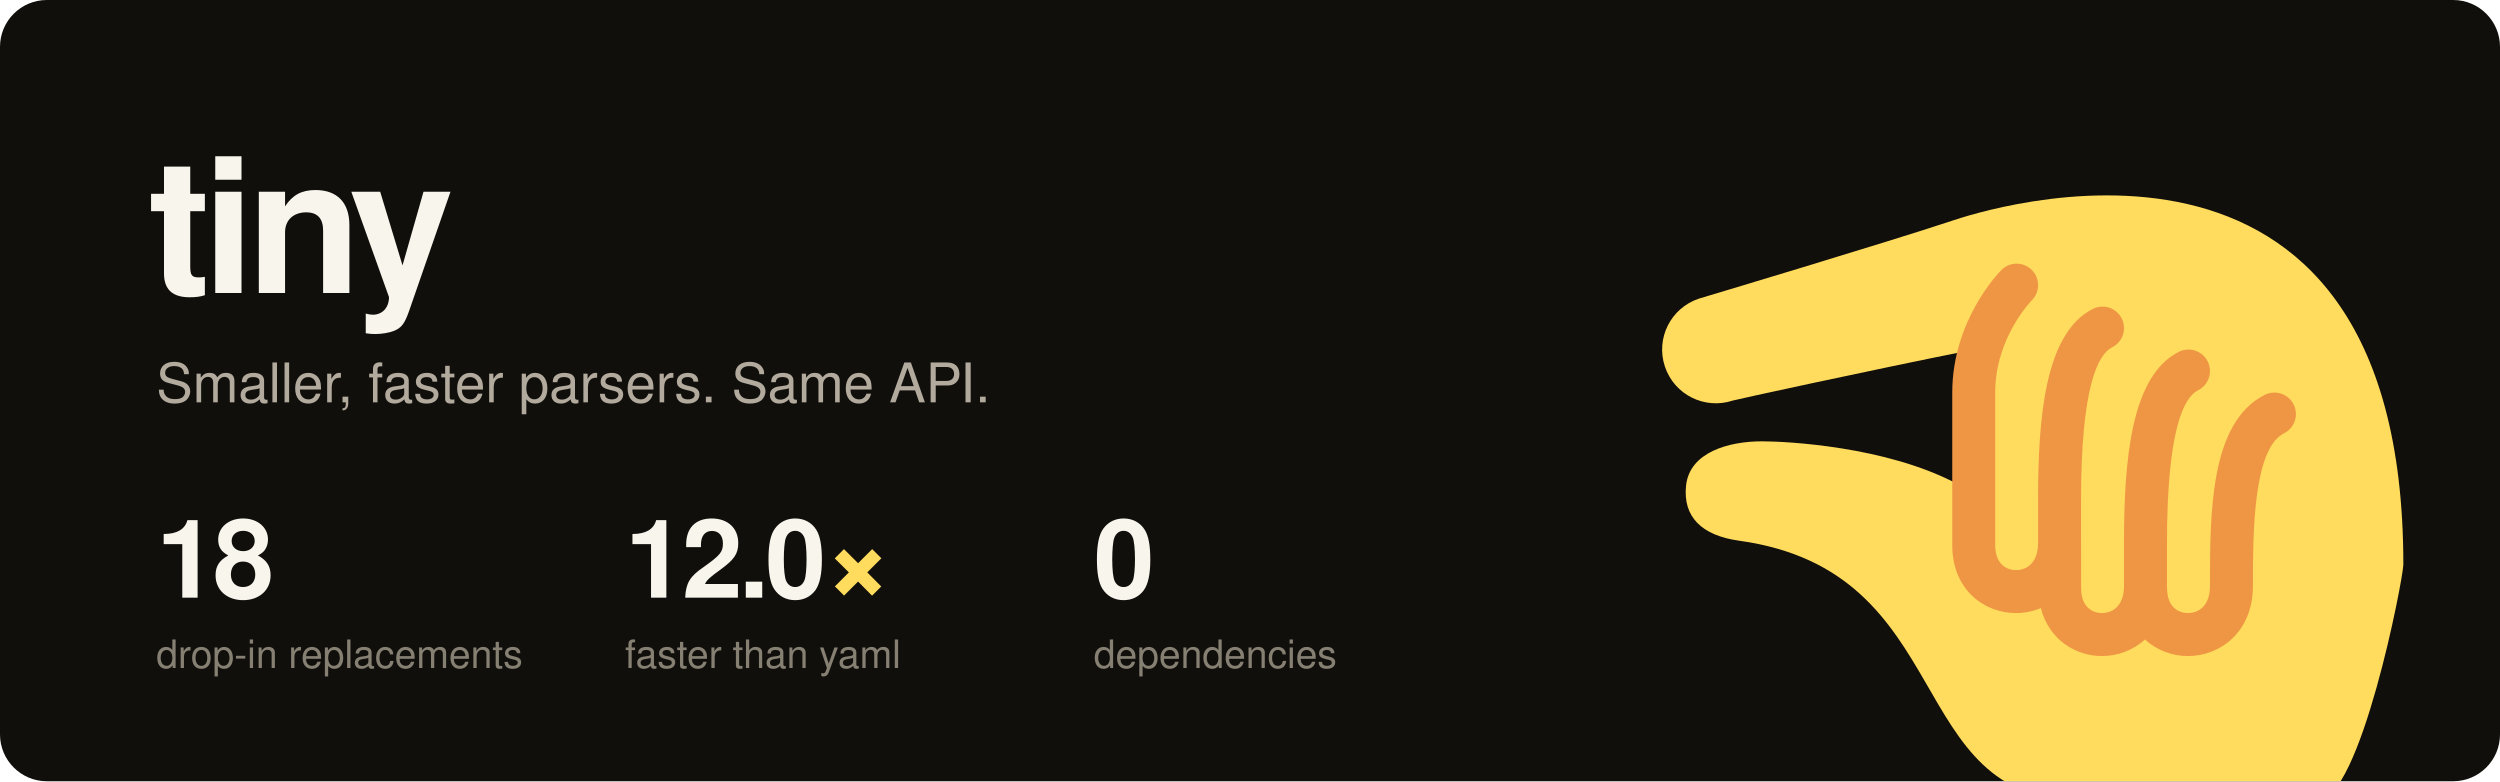
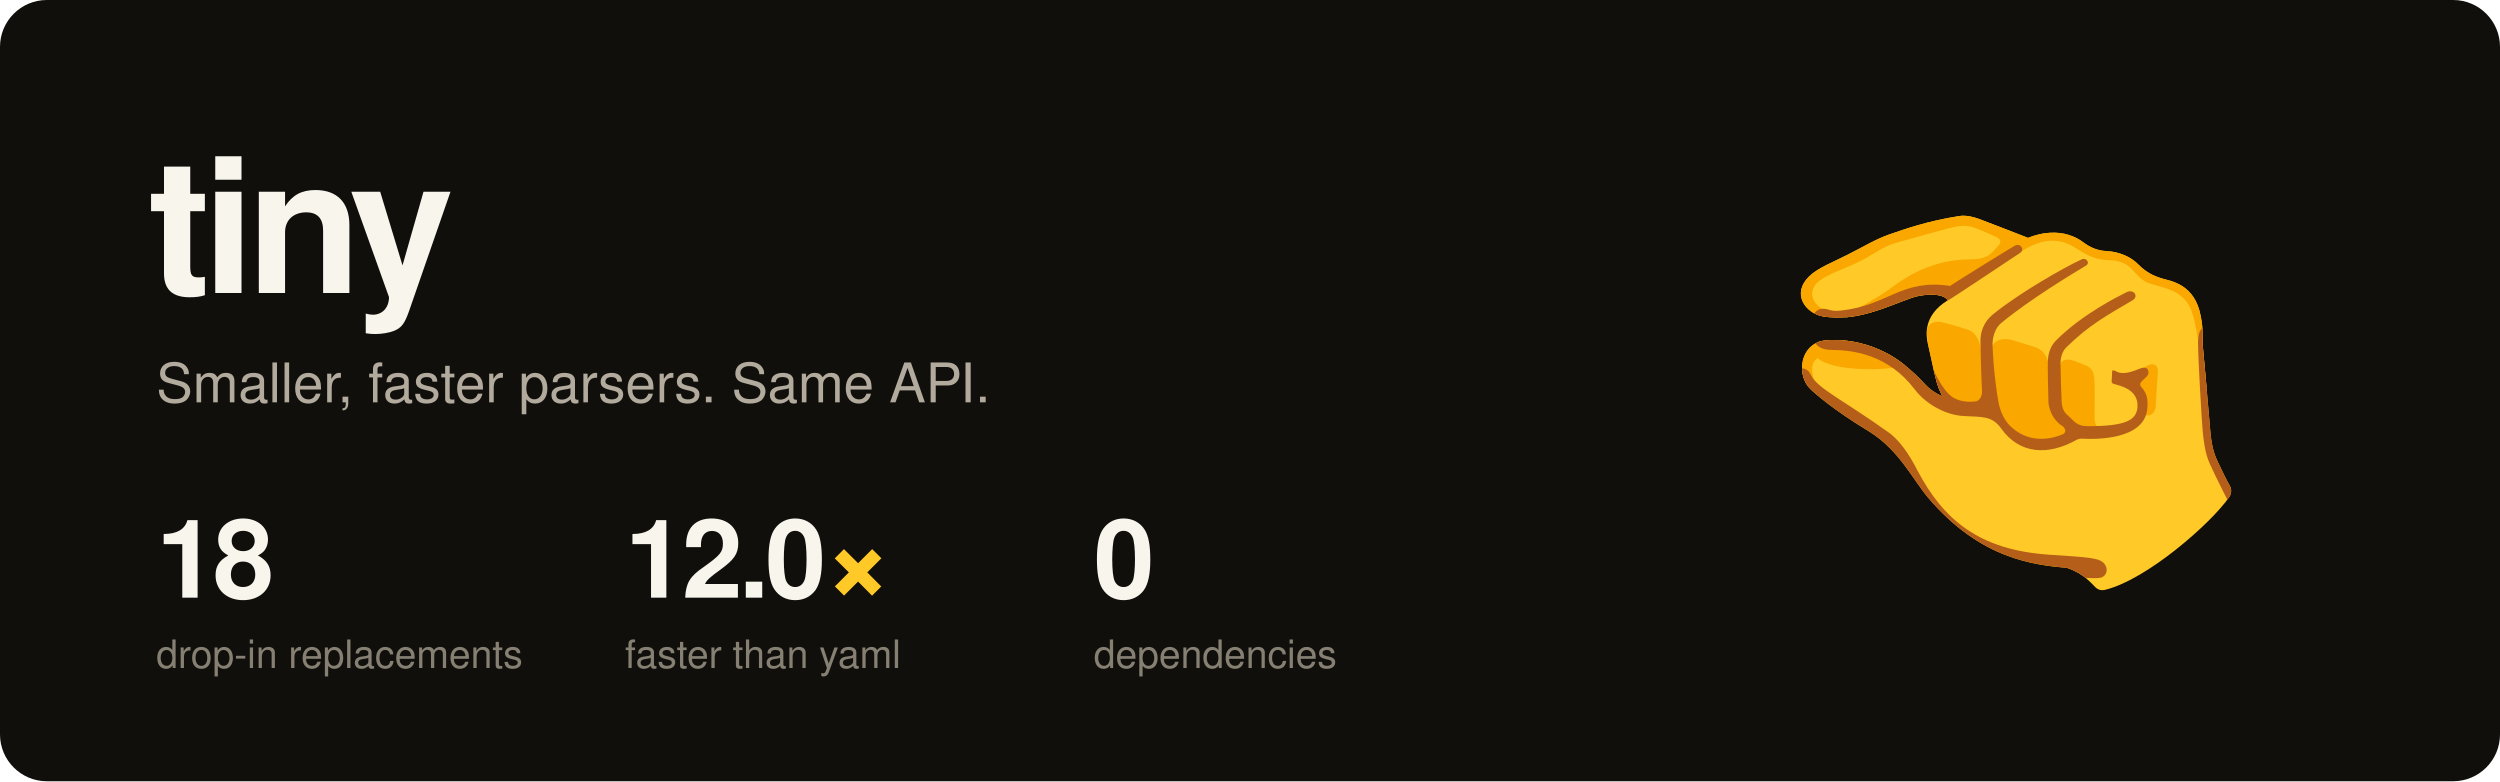
<svg xmlns="http://www.w3.org/2000/svg" width="1280" height="400" viewBox="0 0 1280 400" role="img" aria-labelledby="t">
  <clipPath id="frame">
    <rect width="1280" height="400" rx="24" />
  </clipPath>
  <g clip-path="url(#frame)">
    <rect width="1280" height="400" fill="#110f0c" />
-     <g transform="translate(1236 58) scale(-11 11)">
-       <path fill="#ffdc5d" d="M33.29 8.628C33.265 8.62 24.499 6 21.499 5c-1.2-.4-21-7-21 16 0 .637 2 11 4 11h11c8.375 0 5.642-10.68 15.92-12.106 1.739-.241 2.621-1.112 2.466-2.566-.165-1.549-1.975-2.059-3.534-2.059-1.146 0-5.754.233-9.026 1.951-.286-1.809-.826-4.013-.826-6.221 5 1 11.092 2.333 11.209 2.372 1.31.434 2.726-.271 3.162-1.582.438-1.309-.27-2.724-1.58-3.161z" />
-       <path fill="#ef9645" d="M19.207 7.293c-.389-.391-1.023-.392-1.414-.001-.391.39-.392 1.023-.001 1.415.017.017 1.704 1.737 1.704 4.293v7.109c0 .852-.501 1.154-.97 1.154-.496 0-1.025-.332-1.025-1.264v-2c0-3.767-.303-7.77-2.553-8.895-.495-.247-1.095-.046-1.342.447-.247.494-.047 1.095.447 1.342.66.33 1.447 1.831 1.447 7.105v.996s-.004 1.001-.004 3.114c0 .852-.501 1.154-.97 1.154-.496 0-1.025-.332-1.025-1.264v-2c0-3.767-.303-7.77-2.553-8.895-.495-.248-1.095-.046-1.342.447-.247.494-.047 1.095.447 1.342.66.33 1.447 1.831 1.447 7.105v2c0 .021.005.039.005.06-.001.017-.01.032-.01.049 0 .852-.501 1.154-.97 1.154-.496.004-1.025-.328-1.025-1.26 0-3.394 0-7.618-2.553-8.895-.495-.248-1.095-.046-1.342.447-.247.494-.047 1.095.447 1.342C7.5 15.618 7.5 19.613 7.5 22c0 2.143 1.522 3.264 3.025 3.264.722 0 1.445-.263 1.999-.769.56.505 1.281.769 2.001.769 1.236 0 2.473-.769 2.846-2.232.368.151.761.232 1.154.232 1.476 0 2.97-1.083 2.97-3.154V13c0-3.375-2.194-5.613-2.288-5.707z" />
+     <g transform="translate(900 72) scale(2)">
+       <clipPath id="hand">
+         <path d="M47.3,65.5c-0.7-1.2-1.4-3-1.8-4.8c-0.4-1.4-1.6-7.3-2-8.9c-0.4-1.7-1.3-7,5.1-10.9c-1.2-2.1-6.5-1.6-9.1-0.7C33,42.5,25.1,46.5,16.7,45c-4.5-0.8-8.2-5.8-3.5-10.3c2.3-2.2,6.1-3.6,9.8-5.5c4-2,7-3.9,10.7-5.2c4.1-1.4,9.6-3.4,17.9-4.7c2-0.3,4,0.4,4.9,0.7c0.9,0.3,12.7,4.9,12.7,4.9s7.8-3.7,14.2,1.2c2.7,2,4.9,2.1,6,2.2c2.9,0.1,6.1,1.4,8,3.4c2,2,3.8,2.9,6.1,3.6c2.3,0.7,8.4,1.4,9.9,9.7c0.7,3.6,0.3,4.5,0.5,7.4c0.3,2.9,1,11.1,2,22.6c0.2,1.9,0.5,4.3,1.7,6.9s2.7,5.6,3.2,6.4s0.6,2.1-0.3,3.2c-4.5,6.4-20.7,20.8-31.6,23.5c-1.7,0.4-2.5-0.7-2.9-1.1c-0.5-0.4-2.4-3-6.8-4.5c-8.3-0.8-22.1-2.1-35.6-18c-3.9-4.6-7.4-12.2-15.2-17c-8.9-5.4-13.8-9.6-15.2-11.1c-2.9-3.1-2.7-9.8,2.4-11.8c2-0.8,13.5-1.6,23,6.8C43.5,62.4,42.7,63.3,47.3,65.5z" />
+       </clipPath>
+       <path fill="#ffca28" d="M47.3,65.5c-0.7-1.2-1.4-3-1.8-4.8c-0.4-1.4-1.6-7.3-2-8.9c-0.4-1.7-1.3-7,5.1-10.9c-1.2-2.1-6.5-1.6-9.1-0.7C33,42.5,25.1,46.5,16.7,45c-4.5-0.8-8.2-5.8-3.5-10.3c2.3-2.2,6.1-3.6,9.8-5.5c4-2,7-3.9,10.7-5.2c4.1-1.4,9.6-3.4,17.9-4.7c2-0.3,4,0.4,4.9,0.7c0.9,0.3,12.7,4.9,12.7,4.9s7.8-3.7,14.2,1.2c2.7,2,4.9,2.1,6,2.2c2.9,0.1,6.1,1.4,8,3.4c2,2,3.8,2.9,6.1,3.6c2.3,0.7,8.4,1.4,9.9,9.7c0.7,3.6,0.3,4.5,0.5,7.4c0.3,2.9,1,11.1,2,22.6c0.2,1.9,0.5,4.3,1.7,6.9s2.7,5.6,3.2,6.4s0.6,2.1-0.3,3.2c-4.5,6.4-20.7,20.8-31.6,23.5c-1.7,0.4-2.5-0.7-2.9-1.1c-0.5-0.4-2.4-3-6.8-4.5c-8.3-0.8-22.1-2.1-35.6-18c-3.9-4.6-7.4-12.2-15.2-17c-8.9-5.4-13.8-9.6-15.2-11.1c-2.9-3.1-2.7-9.8,2.4-11.8c2-0.8,13.5-1.6,23,6.8C43.5,62.4,42.7,63.3,47.3,65.5z" />
+       <g clip-path="url(#hand)">
+         <path fill="#faa700" d="M14.9,45.7c3.1,1.3,3.8-2.2,2.5-2.4c-2-0.3-5.1-3.5-2.5-6.6c1.8-2.1,7-3.8,10.4-5.4c4.2-2,6.4-4.1,10.3-5.2c2.8-0.8,11.5-3.2,13.1-3.6c2.5-0.6,4.3-1.2,7.3,0c1.9,0.7,4.4,1.9,5.1,2.2c0.7,0.3,1.4,1.1,0.7,1.9c-1.9,2.1-2.6,3.8-7.5,3.8s-12,1.2-19.6,6.9c-3.7,2.8-10.5,6.5-11.6,7c-1.1,0.6-0.9,1.9,0.3,1.6c1.2-0.2,17.8-2.3,18-2.3c0.2,0,23-13.1,25.1-14.6c4.7-3.3,9.7-4.7,14.4-1.8c2.3,1.4,4.8,3.3,8.9,3.4c6.7,0.1,6.2,4.6,10.6,6c4,1.2,8.9,1.9,10.7,7.2c1,2.8,2,7.9,2.7,19.3c3.7,0,4.8,0,4.8,0l-1.4-23.9L83.4,17.4l-33.2-2.6L5.7,33.5L10,46.1L14.9,45.7zM15.6,63.1c-1.9-2-2.5-6.2-0.3-7.4c4,3.4,16.8,3.2,21.3,2.1s1.6-4,1.6-4S19.6,45,10,51.1s-0.2,13.2,1.3,14.2S15.6,63.1,15.6,63.1zM97.9,59.1c1-1,1.4-1.3,2-1.6s2.7-0.8,2.5,1.9c-0.2,2.6-0.5,7.2-0.5,8.2s-0.5,3.6-3.5,2.5c-0.1-2.8,0.1-5.9-1.9-6.9S97.9,59.1,97.9,59.1zM88,74.2c-1-0.6-1.8-1.4-1.8-3.4s0.1-7.6,0-9.1c-0.1-1.6-0.2-3.3-2.1-4.1s-3-1.2-3.8-1.4s-2.7-0.5-3,1.6s-2.6,1.3-2.7,0.1c-0.2-1.3-0.7-4.1-3.8-5.1s-4.7-1.4-5.9-1.8c-1.3-0.4-5.1-0.5-5.1,2.9c0,3.1-2.5,1.6-2.6,0.2c-0.1-1.4-0.8-4.7-3.2-5.6c-3.1-1.1-5.5-1.7-6.9-2c-1.4-0.4-4,0-3.8,2.9c0.3,4.2,1.1,11.6,2.4,13.8s2,4.7,4.4,5.4s7.6,0.2,9.3,1.1c1.7,1,6.5,7.8,11.3,8.2c4.8,0.4,9.1-1.1,11.2-2.3c2.1-1.2,4.7-0.4,5.6-0.2C88.3,75.4,88,74.2,88,74.2z" />
+         <path fill="#b55e19" d="M115,47.2c-1,0.7-2.3,0.7-2.3,4.7s1,20.8,1.2,22.6s0.5,5.4,1.8,8.2c1.2,2.8,5.7,11.6,5.7,11.6l3.7-3.3L115,47.2zM10.1,58.3c1.4-0.2,2.8,0.1,3.5,1.7c1.6,3.4,8.1,6.3,19.6,14.5c3.1,2.1,5.6,5.9,7.7,10C47.5,97,56.6,104.8,74.6,106c10.5,0.7,12.8,0.8,14.1,2.3c1.1,1.3,0.7,3.2-1,3.6s-9-0.4-9-0.4S62.4,110,59,109.3c-3.4-0.8-38.1-23.5-43.2-33.6s-7-13.1-7.6-14.5C7.6,59.8,10.1,58.3,10.1,58.3zM48.7,40.9c1.3-0.7,17.7-11.7,18.5-12.2c1.2-0.8,0-2.6-1.4-1.8c-1.1,0.6-13.9,8.5-16.6,10.3c-12.4-1.9-15.8,5-27.9,6.3c-1.5,0.2-2.6,0-3.4-0.3c-0.8-0.2-2.6-0.5-3.5,1.2c-1,1.7,4.4,3.3,8.6,3C27.1,47.3,46.8,42,48.7,40.9zM14.3,51.2c0.6,0.9,1.3,2.4,4.8,2.4c5.3,0,14.3,1.2,21,10c3,4,8.2,6.7,12.6,6.9c4.5,0.3,7.2-0.2,9.6,3.2c4.7,6.6,12,7,19.3,2.9c0.4-0.2,0.8-0.3,1.3-0.3c3.8,0.2,16,0.3,16.8-7.6c0.2-2.2,0.1-3.9-1.6-5.7c-0.3-0.4-0.3-0.9,0.1-1.3c0.7-0.7,1.3-1.2,1.6-1.6c0.4-0.6,0.4-2.6-1.8-1.8c-1.2,0.4-4.3,2-6.4,0.7c-0.4-0.2-0.9-0.4-0.9,0.2s-0.1,1.8-0.1,2.1s-0.2,0.8,0.6,1c1.7,0.5,6.2,1.4,6,5.8c-0.2,3.5-3,5-12.7,5c-1.2,0-2.5-0.2-3.6-1.3c-0.6-0.6-1.6-1.5-2-1.9s-1-1.3-1.1-2.8s-0.3-7.9-0.3-9.3c-0.1-2,0.3-3.8,1.6-5c5.8-5.7,10.7-8.3,16.8-11.9c1.7-1,0.4-3-1.5-2.1C92,40,83,44.5,76.4,51.1c-1.5,1.5-2,3.3-2.1,4.8c-0.2,1.4,0.1,9.9,0.1,10.9s0.5,3.2,1.9,4.8c0.7,0.8,1.2,1.2,1.6,1.4c0.9,0.6,1.2,1.8,0.1,2.2c-1.9,0.8-7.8,2.8-12.9-1.7c-1.8-1.5-2.9-3.8-3.4-6.1s-1.4-8.9-1.6-14.9c-0.1-2.2,0.7-4.6,2.2-5.8C69.7,40.6,80.5,34.1,84,32c1.2-0.7,0-2.2-1.1-1.6c-4.6,2.1-16.1,8.7-22.6,14c-1.4,1.1-3.4,3.3-3.3,7.2c0.1,3.6,0.2,9.8,0.4,12.3c0.1,1.4-0.6,2.6-1.4,2.8c-1.5,0.3-3.8,0.2-5.6-0.7c-2-1-4.9-4.7-7-11.8c-0.8-2.8-12.4-5.4-15.5-5.6s-14.2-1.4-14.1,0S14.3,51.2,14.3,51.2z" />
+       </g>
    </g>
    <g font-family="ui-sans-serif, system-ui, -apple-system, 'Segoe UI', Helvetica, Arial, sans-serif">
      <text x="76" y="150" fill="#f8f5ec" font-size="96" font-weight="700" letter-spacing="-4">tiny</text>
      <text x="80" y="206" fill="#b1aa9d" font-size="28">Smaller, faster parsers. Same API.</text>
      <text x="80" y="306" fill="#f8f5ec" font-size="56" font-weight="700" letter-spacing="-2">18</text>
      <text x="80" y="342" fill="#868073" font-size="20">drop-in replacements</text>
-       <text x="320" y="306" fill="#f8f5ec" font-size="56" font-weight="700" letter-spacing="-2">12.0<tspan fill="#ffdc5d">×</tspan>
+       <text x="320" y="306" fill="#f8f5ec" font-size="56" font-weight="700" letter-spacing="-2">12.0<tspan fill="#ffca28">×</tspan>
      </text>
      <text x="320" y="342" fill="#868073" font-size="20">faster than yaml</text>
      <text x="560" y="306" fill="#f8f5ec" font-size="56" font-weight="700" letter-spacing="-2">0</text>
      <text x="560" y="342" fill="#868073" font-size="20">dependencies</text>
    </g>
  </g>
</svg>
